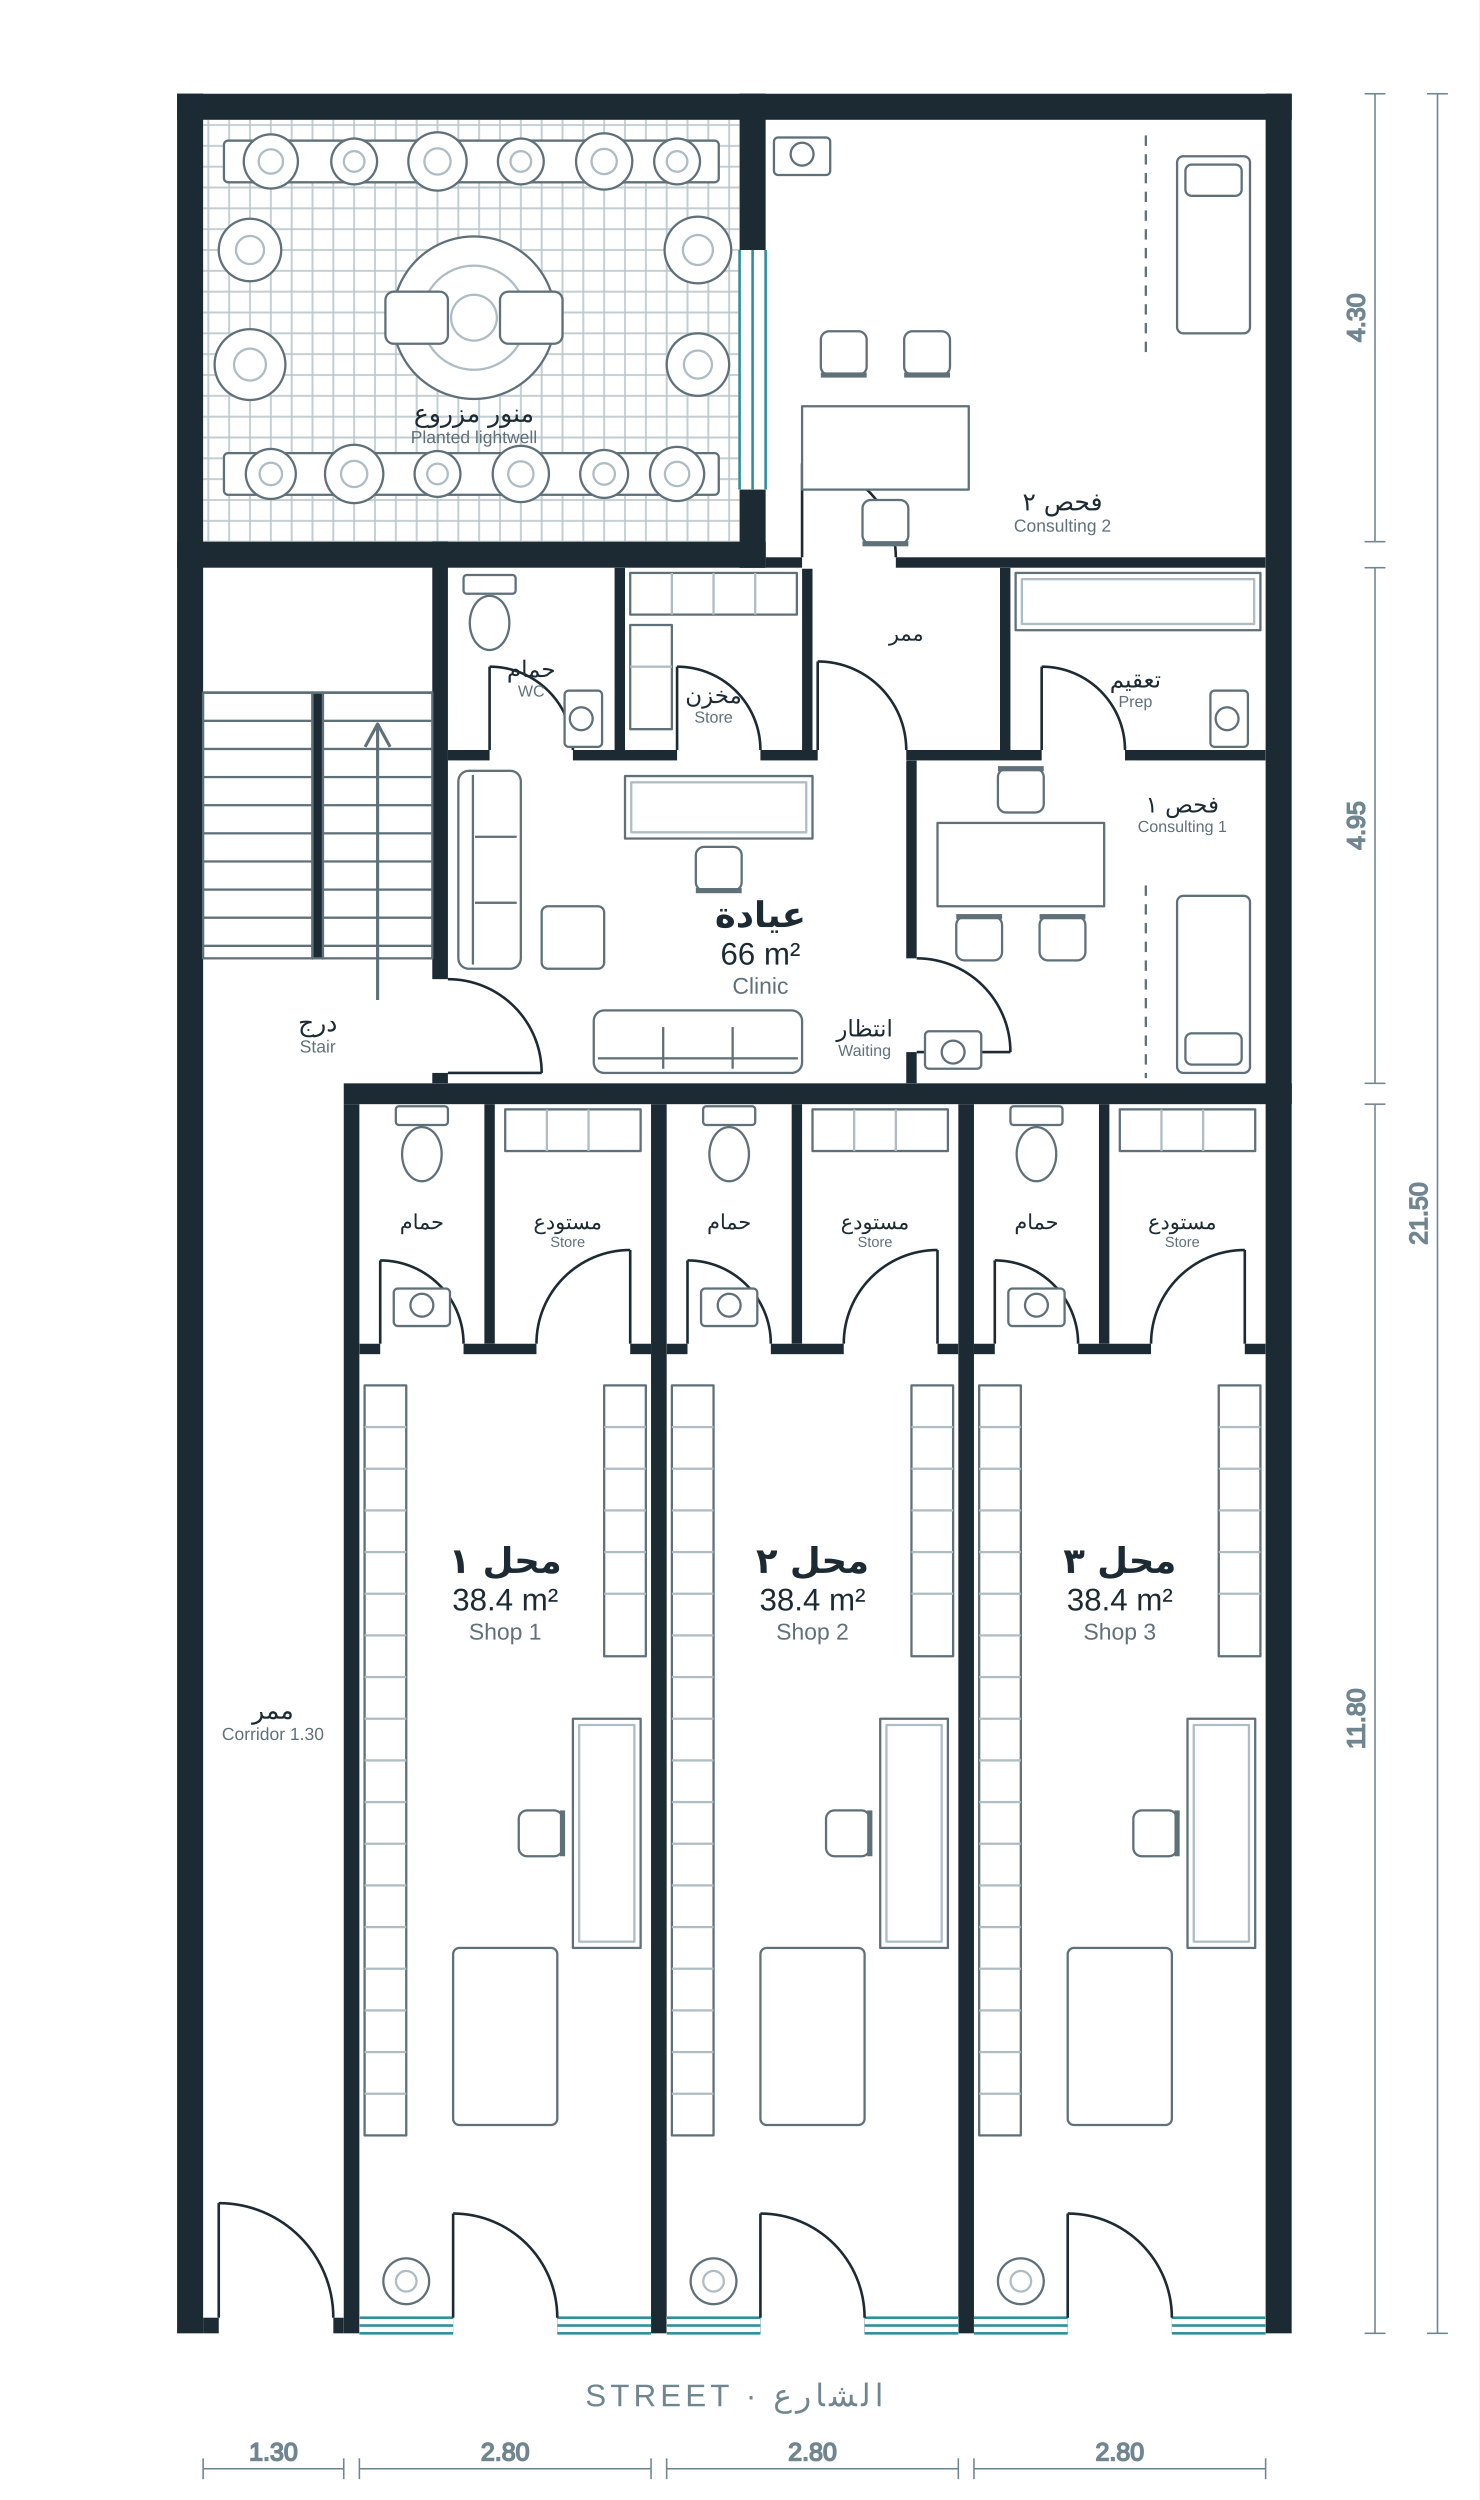
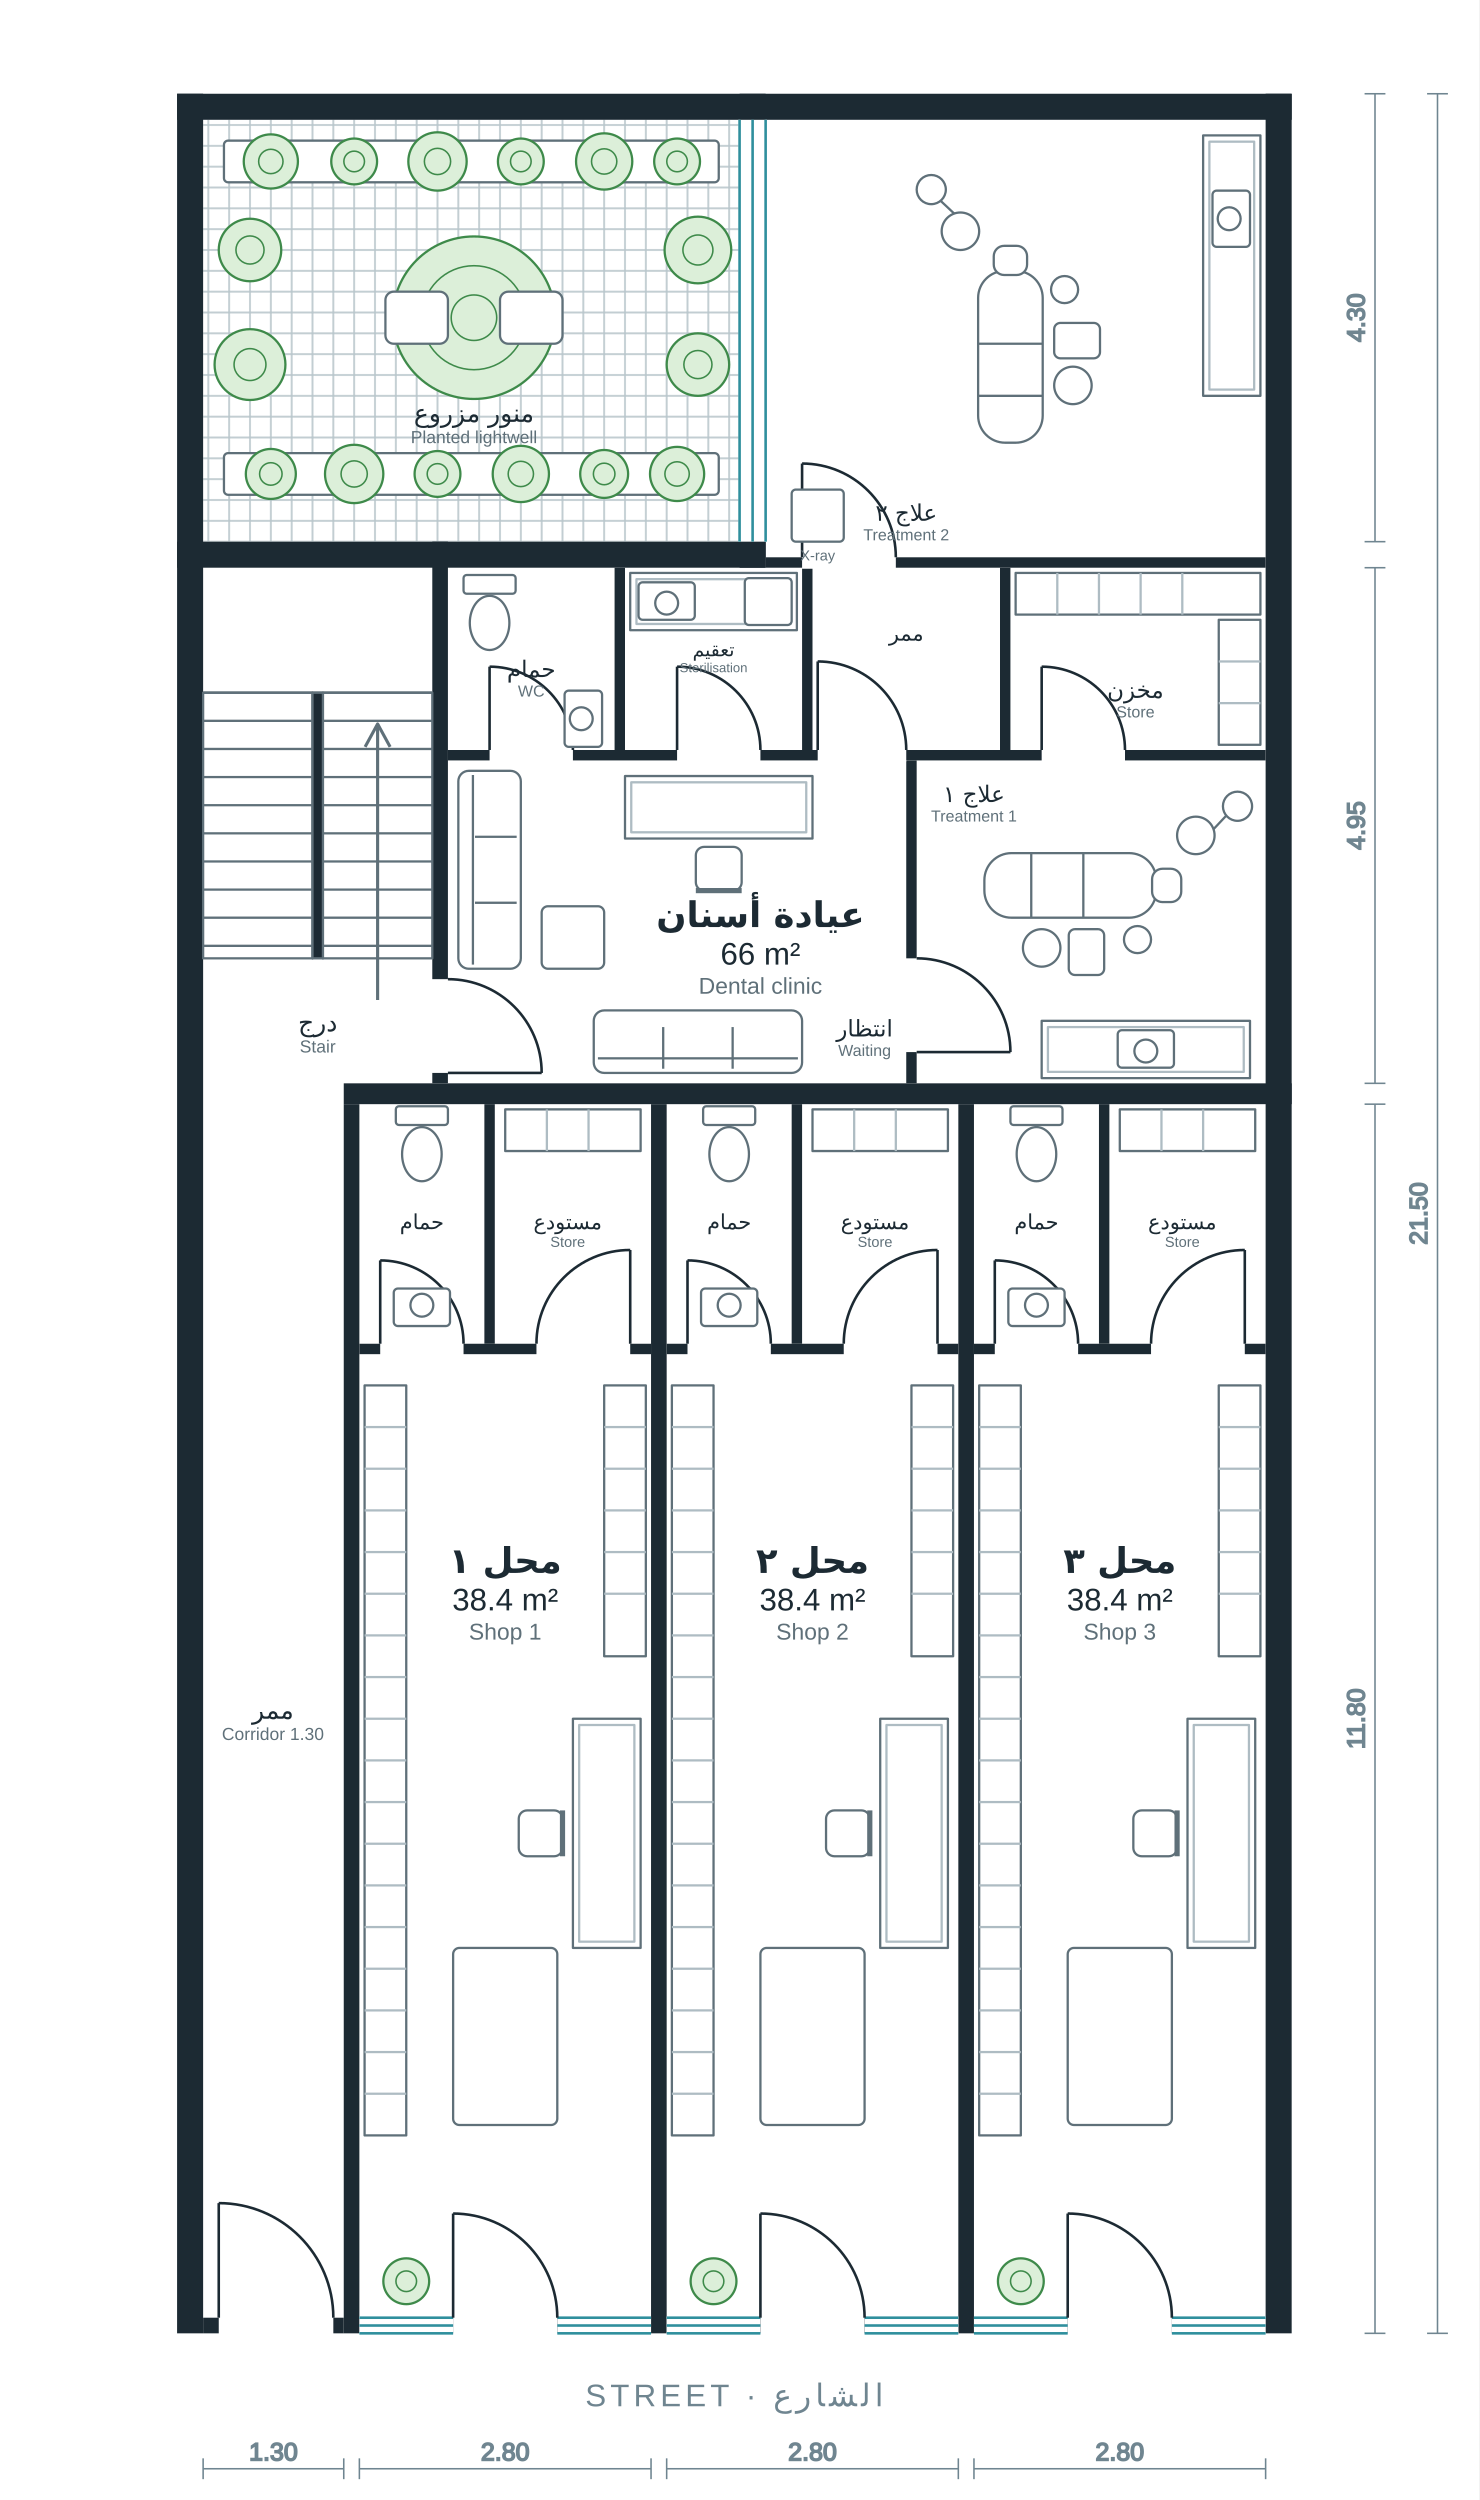
<svg xmlns="http://www.w3.org/2000/svg" viewBox="-170 -90 1420 2400" width="1420" height="2400" font-family="'IBM Plex Sans','IBM Plex Sans Arabic',-apple-system,'Helvetica Neue',Arial,sans-serif">
  <defs>
    <pattern id="terrace" width="28" height="28" patternUnits="userSpaceOnUse" patternTransform="rotate(45)">
      <line x1="0" y1="0" x2="0" y2="28" stroke="#b7c4ca" stroke-width="2" />
    </pattern>
    <pattern id="well" width="20" height="20" patternUnits="userSpaceOnUse">
      <line x1="0" y1="10" x2="20" y2="10" stroke="#b7c4ca" stroke-width="1.5" />
      <line x1="10" y1="0" x2="10" y2="20" stroke="#b7c4ca" stroke-width="1.5" />
    </pattern>
  </defs>
  <rect x="-170" y="-90" width="1420" height="2400" fill="#fff" />
  <g id="fill">
    <rect x="25" y="25" width="515" height="405" fill="url(#well)" />
  </g>
  <g id="wall" fill="#1c2a33">
    <rect x="0" y="0" width="25" height="2150" />
    <rect x="1045" y="0" width="25" height="2150" />
    <rect x="0" y="0" width="1070" height="25" />
    <rect x="540" y="0" width="25" height="455" />
    <rect x="0" y="430" width="565" height="25" />
    <rect x="245" y="430" width="15" height="520" />
    <rect x="160" y="950" width="910" height="20" />
    <rect x="160" y="970" width="15" height="1180" />
    <rect x="455" y="970" width="15" height="1180" />
    <rect x="750" y="970" width="15" height="1180" />
    <rect x="25" y="2135" width="135" height="15" />
    <rect x="175" y="2135" width="280" height="15" />
    <rect x="470" y="2135" width="280" height="15" />
    <rect x="765" y="2135" width="280" height="15" />
    <rect x="700" y="640" width="10" height="310" />
    <rect x="260" y="630" width="785" height="10" />
    <rect x="420" y="455" width="10" height="175" />
    <rect x="600" y="455" width="10" height="175" />
    <rect x="790" y="455" width="10" height="175" />
    <rect x="565" y="445" width="480" height="10" />
    <rect x="175" y="1200" width="280" height="10" />
    <rect x="295" y="970" width="10" height="230" />
    <rect x="470" y="1200" width="280" height="10" />
    <rect x="590" y="970" width="10" height="230" />
    <rect x="765" y="1200" width="280" height="10" />
    <rect x="885" y="970" width="10" height="230" />
  </g>
  <g id="open" fill="#fff">
    <rect x="40" y="2134" width="110" height="17" />
    <rect x="175" y="2134" width="90" height="17" />
    <rect x="365" y="2134" width="90" height="17" />
    <rect x="265" y="2134" width="100" height="17" />
    <rect x="470" y="2134" width="90" height="17" />
    <rect x="660" y="2134" width="90" height="17" />
    <rect x="560" y="2134" width="100" height="17" />
    <rect x="765" y="2134" width="90" height="17" />
    <rect x="955" y="2134" width="90" height="17" />
    <rect x="855" y="2134" width="100" height="17" />
    <rect x="244" y="850" width="17" height="90" />
    <rect x="699" y="830" width="12" height="90" />
    <rect x="300" y="629" width="80" height="12" />
    <rect x="480" y="629" width="80" height="12" />
    <rect x="615" y="629" width="85" height="12" />
    <rect x="830" y="629" width="80" height="12" />
    <rect x="600" y="444" width="90" height="12" />
-     <rect x="539" y="150" width="27" height="230" />
+     <rect x="539" y="25" width="27" height="405" />
    <rect x="195" y="1199" width="80" height="12" />
    <rect x="345" y="1199" width="90" height="12" />
    <rect x="490" y="1199" width="80" height="12" />
    <rect x="640" y="1199" width="90" height="12" />
    <rect x="785" y="1199" width="80" height="12" />
    <rect x="935" y="1199" width="90" height="12" />
  </g>
  <g id="glass" fill="none" stroke="#2f8f9d" stroke-width="2.5">
    <line x1="175" y1="2135" x2="265" y2="2135" />
    <line x1="175" y1="2142.5" x2="265" y2="2142.5" />
    <line x1="175" y1="2150" x2="265" y2="2150" />
    <line x1="365" y1="2135" x2="455" y2="2135" />
    <line x1="365" y1="2142.5" x2="455" y2="2142.5" />
    <line x1="365" y1="2150" x2="455" y2="2150" />
    <line x1="470" y1="2135" x2="560" y2="2135" />
    <line x1="470" y1="2142.5" x2="560" y2="2142.5" />
    <line x1="470" y1="2150" x2="560" y2="2150" />
    <line x1="660" y1="2135" x2="750" y2="2135" />
    <line x1="660" y1="2142.5" x2="750" y2="2142.5" />
    <line x1="660" y1="2150" x2="750" y2="2150" />
    <line x1="765" y1="2135" x2="855" y2="2135" />
    <line x1="765" y1="2142.5" x2="855" y2="2142.5" />
    <line x1="765" y1="2150" x2="855" y2="2150" />
    <line x1="955" y1="2135" x2="1045" y2="2135" />
    <line x1="955" y1="2142.5" x2="1045" y2="2142.5" />
    <line x1="955" y1="2150" x2="1045" y2="2150" />
-     <line x1="540" y1="150" x2="540" y2="380" />
-     <line x1="552.5" y1="150" x2="552.5" y2="380" />
-     <line x1="565" y1="150" x2="565" y2="380" />
+     <line x1="540" y1="25" x2="540" y2="430" />
+     <line x1="552.5" y1="25" x2="552.5" y2="430" />
+     <line x1="565" y1="25" x2="565" y2="430" />
  </g>
  <g id="door" fill="none" stroke="#1c2a33" stroke-width="2.5">
    <line x1="40" y1="2135" x2="40" y2="2025" />
    <path d="M40 2025 A110 110 0 0 1 150 2135" />
    <line x1="265" y1="2135" x2="265" y2="2035" />
    <path d="M265 2035 A100 100 0 0 1 365 2135" />
    <line x1="560" y1="2135" x2="560" y2="2035" />
    <path d="M560 2035 A100 100 0 0 1 660 2135" />
    <line x1="855" y1="2135" x2="855" y2="2035" />
    <path d="M855 2035 A100 100 0 0 1 955 2135" />
    <line x1="260" y1="940" x2="350" y2="940" />
    <path d="M350 940 A90 90 0 0 0 260 850" />
    <line x1="710" y1="920" x2="800" y2="920" />
    <path d="M800 920 A90 90 0 0 0 710 830" />
    <line x1="300" y1="630" x2="300" y2="550" />
    <path d="M300 550 A80 80 0 0 1 380 630" />
    <line x1="480" y1="630" x2="480" y2="550" />
    <path d="M480 550 A80 80 0 0 1 560 630" />
    <line x1="615" y1="630" x2="615" y2="545" />
    <path d="M615 545 A85 85 0 0 1 700 630" />
    <line x1="830" y1="630" x2="830" y2="550" />
    <path d="M830 550 A80 80 0 0 1 910 630" />
    <line x1="600" y1="445" x2="600" y2="355" />
    <path d="M600 355 A90 90 0 0 1 690 445" />
    <line x1="195" y1="1200" x2="195" y2="1120" />
    <path d="M195 1120 A80 80 0 0 1 275 1200" />
    <line x1="435" y1="1200" x2="435" y2="1110" />
    <path d="M435 1110 A90 90 0 0 0 345 1200" />
    <line x1="490" y1="1200" x2="490" y2="1120" />
    <path d="M490 1120 A80 80 0 0 1 570 1200" />
    <line x1="730" y1="1200" x2="730" y2="1110" />
    <path d="M730 1110 A90 90 0 0 0 640 1200" />
    <line x1="785" y1="1200" x2="785" y2="1120" />
    <path d="M785 1120 A80 80 0 0 1 865 1200" />
    <line x1="1025" y1="1200" x2="1025" y2="1110" />
    <path d="M1025 1110 A90 90 0 0 0 935 1200" />
  </g>
  <g id="furn" fill="#fff" stroke="#5f7079" stroke-width="2.2" stroke-linejoin="round">
    <rect x="45" y="45" width="475" height="40" rx="4" />
    <rect x="45" y="345" width="475" height="40" rx="4" />
-     <circle cx="90" cy="65" r="26" />
-     <circle cx="90" cy="65" r="11.7" stroke="#aebcc3" />
-     <circle cx="170" cy="65" r="22" />
-     <circle cx="170" cy="65" r="9.9" stroke="#aebcc3" />
-     <circle cx="250" cy="65" r="28" />
-     <circle cx="250" cy="65" r="12.6" stroke="#aebcc3" />
-     <circle cx="330" cy="65" r="22" />
-     <circle cx="330" cy="65" r="9.9" stroke="#aebcc3" />
-     <circle cx="410" cy="65" r="27" />
-     <circle cx="410" cy="65" r="12.15" stroke="#aebcc3" />
-     <circle cx="480" cy="65" r="22" />
-     <circle cx="480" cy="65" r="9.9" stroke="#aebcc3" />
-     <circle cx="90" cy="365" r="24" />
-     <circle cx="90" cy="365" r="10.8" stroke="#aebcc3" />
-     <circle cx="170" cy="365" r="28" />
-     <circle cx="170" cy="365" r="12.6" stroke="#aebcc3" />
-     <circle cx="250" cy="365" r="22" />
-     <circle cx="250" cy="365" r="9.9" stroke="#aebcc3" />
-     <circle cx="330" cy="365" r="27" />
-     <circle cx="330" cy="365" r="12.15" stroke="#aebcc3" />
-     <circle cx="410" cy="365" r="23" />
-     <circle cx="410" cy="365" r="10.35" stroke="#aebcc3" />
-     <circle cx="480" cy="365" r="26" />
-     <circle cx="480" cy="365" r="11.7" stroke="#aebcc3" />
-     <circle cx="70" cy="150" r="30" />
-     <circle cx="70" cy="150" r="13.5" stroke="#aebcc3" />
-     <circle cx="70" cy="260" r="34" />
-     <circle cx="70" cy="260" r="15.3" stroke="#aebcc3" />
-     <circle cx="500" cy="150" r="32" />
-     <circle cx="500" cy="150" r="14.4" stroke="#aebcc3" />
-     <circle cx="500" cy="260" r="30" />
-     <circle cx="500" cy="260" r="13.5" stroke="#aebcc3" />
-     <circle cx="285" cy="215" r="78" />
-     <circle cx="285" cy="215" r="50" stroke="#aebcc3" />
-     <circle cx="285" cy="215" r="22" stroke="#aebcc3" />
+     <g stroke="#3e8a4a" fill="#dcefd9">
+       <circle cx="90" cy="65" r="26" />
+       <circle cx="90" cy="65" r="11.7" fill="none" stroke-width="1.5" />
+     </g>
+     <g stroke="#3e8a4a" fill="#dcefd9">
+       <circle cx="170" cy="65" r="22" />
+       <circle cx="170" cy="65" r="9.9" fill="none" stroke-width="1.5" />
+     </g>
+     <g stroke="#3e8a4a" fill="#dcefd9">
+       <circle cx="250" cy="65" r="28" />
+       <circle cx="250" cy="65" r="12.6" fill="none" stroke-width="1.5" />
+     </g>
+     <g stroke="#3e8a4a" fill="#dcefd9">
+       <circle cx="330" cy="65" r="22" />
+       <circle cx="330" cy="65" r="9.9" fill="none" stroke-width="1.5" />
+     </g>
+     <g stroke="#3e8a4a" fill="#dcefd9">
+       <circle cx="410" cy="65" r="27" />
+       <circle cx="410" cy="65" r="12.15" fill="none" stroke-width="1.5" />
+     </g>
+     <g stroke="#3e8a4a" fill="#dcefd9">
+       <circle cx="480" cy="65" r="22" />
+       <circle cx="480" cy="65" r="9.9" fill="none" stroke-width="1.5" />
+     </g>
+     <g stroke="#3e8a4a" fill="#dcefd9">
+       <circle cx="90" cy="365" r="24" />
+       <circle cx="90" cy="365" r="10.8" fill="none" stroke-width="1.5" />
+     </g>
+     <g stroke="#3e8a4a" fill="#dcefd9">
+       <circle cx="170" cy="365" r="28" />
+       <circle cx="170" cy="365" r="12.6" fill="none" stroke-width="1.5" />
+     </g>
+     <g stroke="#3e8a4a" fill="#dcefd9">
+       <circle cx="250" cy="365" r="22" />
+       <circle cx="250" cy="365" r="9.9" fill="none" stroke-width="1.5" />
+     </g>
+     <g stroke="#3e8a4a" fill="#dcefd9">
+       <circle cx="330" cy="365" r="27" />
+       <circle cx="330" cy="365" r="12.15" fill="none" stroke-width="1.5" />
+     </g>
+     <g stroke="#3e8a4a" fill="#dcefd9">
+       <circle cx="410" cy="365" r="23" />
+       <circle cx="410" cy="365" r="10.35" fill="none" stroke-width="1.5" />
+     </g>
+     <g stroke="#3e8a4a" fill="#dcefd9">
+       <circle cx="480" cy="365" r="26" />
+       <circle cx="480" cy="365" r="11.7" fill="none" stroke-width="1.5" />
+     </g>
+     <g stroke="#3e8a4a" fill="#dcefd9">
+       <circle cx="70" cy="150" r="30" />
+       <circle cx="70" cy="150" r="13.5" fill="none" stroke-width="1.5" />
+     </g>
+     <g stroke="#3e8a4a" fill="#dcefd9">
+       <circle cx="70" cy="260" r="34" />
+       <circle cx="70" cy="260" r="15.3" fill="none" stroke-width="1.5" />
+     </g>
+     <g stroke="#3e8a4a" fill="#dcefd9">
+       <circle cx="500" cy="150" r="32" />
+       <circle cx="500" cy="150" r="14.4" fill="none" stroke-width="1.5" />
+     </g>
+     <g stroke="#3e8a4a" fill="#dcefd9">
+       <circle cx="500" cy="260" r="30" />
+       <circle cx="500" cy="260" r="13.5" fill="none" stroke-width="1.5" />
+     </g>
+     <g stroke="#3e8a4a" fill="#dcefd9">
+       <circle cx="285" cy="215" r="78" />
+       <circle cx="285" cy="215" r="49.92" fill="none" stroke-width="1.5" />
+       <circle cx="285" cy="215" r="21.84" fill="none" stroke-width="1.5" />
+     </g>
    <rect x="200" y="190" width="60" height="50" rx="8" />
    <rect x="310" y="190" width="60" height="50" rx="8" />
    <rect x="25.0" y="575" width="105.0" height="255" fill="none" />
    <line x1="25.0" y1="602" x2="130.0" y2="602" />
    <line x1="25.0" y1="629" x2="130.0" y2="629" />
    <line x1="25.0" y1="656" x2="130.0" y2="656" />
    <line x1="25.0" y1="683" x2="130.0" y2="683" />
    <line x1="25.0" y1="710" x2="130.0" y2="710" />
    <line x1="25.0" y1="737" x2="130.0" y2="737" />
    <line x1="25.0" y1="764" x2="130.0" y2="764" />
    <line x1="25.0" y1="791" x2="130.0" y2="791" />
    <line x1="25.0" y1="818" x2="130.0" y2="818" />
    <rect x="140.0" y="575" width="105.0" height="255" fill="none" />
    <line x1="140.0" y1="602" x2="245.0" y2="602" />
    <line x1="140.0" y1="629" x2="245.0" y2="629" />
    <line x1="140.0" y1="656" x2="245.0" y2="656" />
    <line x1="140.0" y1="683" x2="245.0" y2="683" />
    <line x1="140.0" y1="710" x2="245.0" y2="710" />
    <line x1="140.0" y1="737" x2="245.0" y2="737" />
    <line x1="140.0" y1="764" x2="245.0" y2="764" />
    <line x1="140.0" y1="791" x2="245.0" y2="791" />
    <line x1="140.0" y1="818" x2="245.0" y2="818" />
    <line x1="25" y1="575" x2="245" y2="575" />
    <rect x="130.0" y="575" width="10" height="255" fill="#1c2a33" />
    <line x1="192.5" y1="870" x2="192.5" y2="605" stroke-width="3" />
    <path d="M180.5 627 L192.5 605 L204.5 627" fill="none" stroke-width="3" />
    <rect x="430" y="655" width="180" height="60" rx="0" />
    <rect x="436" y="661" width="168" height="48" rx="0" stroke="#aebcc3" />
    <g transform="translate(520 745) rotate(180)">
      <rect x="-22" y="-20" width="44" height="42" rx="8" />
      <line x1="-22" y1="-20" x2="22" y2="-20" stroke-width="5" />
    </g>
    <rect x="270" y="650" width="60" height="190" rx="10" />
    <line x1="284" y1="654" x2="284" y2="836" />
    <line x1="286" y1="713.333" x2="326" y2="713.333" />
    <line x1="286" y1="776.667" x2="326" y2="776.667" />
    <rect x="400" y="880" width="200" height="60" rx="10" />
    <line x1="404" y1="926" x2="596" y2="926" />
    <line x1="466.667" y1="896" x2="466.667" y2="936" />
    <line x1="533.333" y1="896" x2="533.333" y2="936" />
    <rect x="350" y="780" width="60" height="60" rx="6" />
-     <rect x="730" y="700" width="160" height="80" rx="0" />
-     <g transform="translate(810.0 668) rotate(0)">
-       <rect x="-22" y="-20" width="44" height="42" rx="8" />
-       <line x1="-22" y1="-20" x2="22" y2="-20" stroke-width="5" />
-     </g>
-     <g transform="translate(770 810) rotate(0)">
-       <rect x="-22" y="-20" width="44" height="42" rx="8" />
-       <line x1="-22" y1="-20" x2="22" y2="-20" stroke-width="5" />
-     </g>
-     <g transform="translate(850 810) rotate(0)">
-       <rect x="-22" y="-20" width="44" height="42" rx="8" />
-       <line x1="-22" y1="-20" x2="22" y2="-20" stroke-width="5" />
-     </g>
-     <rect x="960" y="770" width="70" height="170" rx="6" />
-     <rect x="968" y="902" width="54" height="30" rx="6" />
-     <g transform="translate(745 918) rotate(0)">
-       <rect x="-27" y="-18" width="54" height="36" rx="4" />
-       <circle cx="0" cy="2" r="11" />
-     </g>
-     <line x1="930" y1="760" x2="930" y2="945" stroke-dasharray="10 8" />
+     <rect x="830" y="890" width="200" height="55" rx="0" />
+     <rect x="836" y="896" width="188" height="43" rx="0" stroke="#aebcc3" />
+     <g transform="translate(930 917) rotate(0)">
+       <rect x="-27" y="-18" width="54" height="36" rx="4" />
+       <circle cx="0" cy="2" r="11" />
+     </g>
+     <g transform="translate(860 760) rotate(90)">
+       <rect x="-31" y="-80" width="62" height="165" rx="26" />
+       <rect x="-16" y="-104" width="32" height="28" rx="10" />
+       <line x1="-31" y1="-10" x2="31" y2="-10" />
+       <line x1="-31" y1="40" x2="31" y2="40" />
+       <rect x="42" y="-30" width="44" height="34" rx="6" />
+       <circle cx="52" cy="-62" r="13" />
+       <line x1="-38" y1="-120" x2="-70" y2="-150" />
+       <circle cx="-76" cy="-158" r="14" />
+       <circle cx="-48" cy="-118" r="18" />
+       <circle cx="60" cy="30" r="18" />
+     </g>
    <g transform="translate(300 500) rotate(0)">
      <rect x="-25" y="-38" width="50" height="18" rx="3" />
      <ellipse cx="0" cy="8" rx="19" ry="26" />
    </g>
    <g transform="translate(390 600) rotate(90)">
      <rect x="-27" y="-18" width="54" height="36" rx="4" />
      <circle cx="0" cy="2" r="11" />
    </g>
-     <rect x="435" y="460" width="160" height="40" rx="0" />
-     <line x1="475" y1="460" x2="475" y2="500" stroke="#aebcc3" />
-     <line x1="515" y1="460" x2="515" y2="500" stroke="#aebcc3" />
-     <line x1="555" y1="460" x2="555" y2="500" stroke="#aebcc3" />
-     <rect x="435" y="510" width="40" height="100" rx="0" />
-     <line x1="435" y1="550" x2="475" y2="550" stroke="#aebcc3" />
-     <rect x="805" y="460" width="235" height="55" rx="0" />
-     <rect x="811" y="466" width="223" height="43" rx="0" stroke="#aebcc3" />
-     <g transform="translate(1010 600) rotate(90)">
-       <rect x="-27" y="-18" width="54" height="36" rx="4" />
-       <circle cx="0" cy="2" r="11" />
-     </g>
-     <rect x="600" y="300" width="160" height="80" rx="0" />
-     <g transform="translate(680.0 412) rotate(180)">
-       <rect x="-22" y="-20" width="44" height="42" rx="8" />
-       <line x1="-22" y1="-20" x2="22" y2="-20" stroke-width="5" />
-     </g>
-     <g transform="translate(640 250) rotate(180)">
-       <rect x="-22" y="-20" width="44" height="42" rx="8" />
-       <line x1="-22" y1="-20" x2="22" y2="-20" stroke-width="5" />
-     </g>
-     <g transform="translate(720 250) rotate(180)">
-       <rect x="-22" y="-20" width="44" height="42" rx="8" />
-       <line x1="-22" y1="-20" x2="22" y2="-20" stroke-width="5" />
-     </g>
-     <rect x="960" y="60" width="70" height="170" rx="6" />
-     <rect x="968" y="68" width="54" height="30" rx="6" />
-     <g transform="translate(600 60) rotate(180)">
-       <rect x="-27" y="-18" width="54" height="36" rx="4" />
-       <circle cx="0" cy="2" r="11" />
-     </g>
-     <line x1="930" y1="40" x2="930" y2="250" stroke-dasharray="10 8" />
+     <rect x="435" y="460" width="160" height="55" rx="0" />
+     <rect x="441" y="466" width="148" height="43" rx="0" stroke="#aebcc3" />
+     <g transform="translate(470 487) rotate(0)">
+       <rect x="-27" y="-18" width="54" height="36" rx="4" />
+       <circle cx="0" cy="2" r="11" />
+     </g>
+     <rect x="545" y="465" width="45" height="45" rx="4" />
+     <rect x="805" y="460" width="235" height="40" rx="0" />
+     <line x1="845" y1="460" x2="845" y2="500" stroke="#aebcc3" />
+     <line x1="885" y1="460" x2="885" y2="500" stroke="#aebcc3" />
+     <line x1="925" y1="460" x2="925" y2="500" stroke="#aebcc3" />
+     <line x1="965" y1="460" x2="965" y2="500" stroke="#aebcc3" />
+     <rect x="1000" y="505" width="40" height="120" rx="0" />
+     <line x1="1000" y1="545" x2="1040" y2="545" stroke="#aebcc3" />
+     <line x1="1000" y1="585" x2="1040" y2="585" stroke="#aebcc3" />
+     <rect x="985" y="40" width="55" height="250" rx="0" />
+     <rect x="991" y="46" width="43" height="238" rx="0" stroke="#aebcc3" />
+     <g transform="translate(1012 120) rotate(90)">
+       <rect x="-27" y="-18" width="54" height="36" rx="4" />
+       <circle cx="0" cy="2" r="11" />
+     </g>
+     <g transform="translate(800 250) rotate(0)">
+       <rect x="-31" y="-80" width="62" height="165" rx="26" />
+       <rect x="-16" y="-104" width="32" height="28" rx="10" />
+       <line x1="-31" y1="-10" x2="31" y2="-10" />
+       <line x1="-31" y1="40" x2="31" y2="40" />
+       <rect x="42" y="-30" width="44" height="34" rx="6" />
+       <circle cx="52" cy="-62" r="13" />
+       <line x1="-38" y1="-120" x2="-70" y2="-150" />
+       <circle cx="-76" cy="-158" r="14" />
+       <circle cx="-48" cy="-118" r="18" />
+       <circle cx="60" cy="30" r="18" />
+     </g>
+     <rect x="590" y="380" width="50" height="50" rx="4" />
    <g transform="translate(235 1010) rotate(0)">
      <rect x="-25" y="-38" width="50" height="18" rx="3" />
      <ellipse cx="0" cy="8" rx="19" ry="26" />
    </g>
    <g transform="translate(235 1165) rotate(180)">
      <rect x="-27" y="-18" width="54" height="36" rx="4" />
      <circle cx="0" cy="2" r="11" />
    </g>
    <rect x="315" y="975" width="130" height="40" rx="0" />
    <line x1="355" y1="975" x2="355" y2="1015" stroke="#aebcc3" />
    <line x1="395" y1="975" x2="395" y2="1015" stroke="#aebcc3" />
    <rect x="180" y="1240" width="40" height="720" rx="0" />
    <line x1="180" y1="1280" x2="220" y2="1280" stroke="#aebcc3" />
    <line x1="180" y1="1320" x2="220" y2="1320" stroke="#aebcc3" />
    <line x1="180" y1="1360" x2="220" y2="1360" stroke="#aebcc3" />
    <line x1="180" y1="1400" x2="220" y2="1400" stroke="#aebcc3" />
    <line x1="180" y1="1440" x2="220" y2="1440" stroke="#aebcc3" />
    <line x1="180" y1="1480" x2="220" y2="1480" stroke="#aebcc3" />
    <line x1="180" y1="1520" x2="220" y2="1520" stroke="#aebcc3" />
    <line x1="180" y1="1560" x2="220" y2="1560" stroke="#aebcc3" />
    <line x1="180" y1="1600" x2="220" y2="1600" stroke="#aebcc3" />
    <line x1="180" y1="1640" x2="220" y2="1640" stroke="#aebcc3" />
    <line x1="180" y1="1680" x2="220" y2="1680" stroke="#aebcc3" />
    <line x1="180" y1="1720" x2="220" y2="1720" stroke="#aebcc3" />
    <line x1="180" y1="1760" x2="220" y2="1760" stroke="#aebcc3" />
    <line x1="180" y1="1800" x2="220" y2="1800" stroke="#aebcc3" />
    <line x1="180" y1="1840" x2="220" y2="1840" stroke="#aebcc3" />
    <line x1="180" y1="1880" x2="220" y2="1880" stroke="#aebcc3" />
    <line x1="180" y1="1920" x2="220" y2="1920" stroke="#aebcc3" />
    <rect x="410" y="1240" width="40" height="260" rx="0" />
    <line x1="410" y1="1280" x2="450" y2="1280" stroke="#aebcc3" />
    <line x1="410" y1="1320" x2="450" y2="1320" stroke="#aebcc3" />
    <line x1="410" y1="1360" x2="450" y2="1360" stroke="#aebcc3" />
    <line x1="410" y1="1400" x2="450" y2="1400" stroke="#aebcc3" />
    <line x1="410" y1="1440" x2="450" y2="1440" stroke="#aebcc3" />
    <rect x="380" y="1560" width="65" height="220" rx="0" />
    <rect x="386" y="1566" width="53" height="208" rx="0" stroke="#aebcc3" />
    <g transform="translate(350 1670) rotate(90)">
      <rect x="-22" y="-20" width="44" height="42" rx="8" />
      <line x1="-22" y1="-20" x2="22" y2="-20" stroke-width="5" />
    </g>
    <rect x="265" y="1780" width="100" height="170" rx="6" />
-     <circle cx="220" cy="2100" r="22" />
-     <circle cx="220" cy="2100" r="9.9" stroke="#aebcc3" />
+     <g stroke="#3e8a4a" fill="#dcefd9">
+       <circle cx="220" cy="2100" r="22" />
+       <circle cx="220" cy="2100" r="9.9" fill="none" stroke-width="1.5" />
+     </g>
    <g transform="translate(530 1010) rotate(0)">
      <rect x="-25" y="-38" width="50" height="18" rx="3" />
      <ellipse cx="0" cy="8" rx="19" ry="26" />
    </g>
    <g transform="translate(530 1165) rotate(180)">
      <rect x="-27" y="-18" width="54" height="36" rx="4" />
      <circle cx="0" cy="2" r="11" />
    </g>
    <rect x="610" y="975" width="130" height="40" rx="0" />
    <line x1="650" y1="975" x2="650" y2="1015" stroke="#aebcc3" />
    <line x1="690" y1="975" x2="690" y2="1015" stroke="#aebcc3" />
    <rect x="475" y="1240" width="40" height="720" rx="0" />
    <line x1="475" y1="1280" x2="515" y2="1280" stroke="#aebcc3" />
    <line x1="475" y1="1320" x2="515" y2="1320" stroke="#aebcc3" />
    <line x1="475" y1="1360" x2="515" y2="1360" stroke="#aebcc3" />
    <line x1="475" y1="1400" x2="515" y2="1400" stroke="#aebcc3" />
    <line x1="475" y1="1440" x2="515" y2="1440" stroke="#aebcc3" />
    <line x1="475" y1="1480" x2="515" y2="1480" stroke="#aebcc3" />
    <line x1="475" y1="1520" x2="515" y2="1520" stroke="#aebcc3" />
    <line x1="475" y1="1560" x2="515" y2="1560" stroke="#aebcc3" />
    <line x1="475" y1="1600" x2="515" y2="1600" stroke="#aebcc3" />
    <line x1="475" y1="1640" x2="515" y2="1640" stroke="#aebcc3" />
    <line x1="475" y1="1680" x2="515" y2="1680" stroke="#aebcc3" />
    <line x1="475" y1="1720" x2="515" y2="1720" stroke="#aebcc3" />
    <line x1="475" y1="1760" x2="515" y2="1760" stroke="#aebcc3" />
    <line x1="475" y1="1800" x2="515" y2="1800" stroke="#aebcc3" />
    <line x1="475" y1="1840" x2="515" y2="1840" stroke="#aebcc3" />
    <line x1="475" y1="1880" x2="515" y2="1880" stroke="#aebcc3" />
    <line x1="475" y1="1920" x2="515" y2="1920" stroke="#aebcc3" />
    <rect x="705" y="1240" width="40" height="260" rx="0" />
    <line x1="705" y1="1280" x2="745" y2="1280" stroke="#aebcc3" />
    <line x1="705" y1="1320" x2="745" y2="1320" stroke="#aebcc3" />
    <line x1="705" y1="1360" x2="745" y2="1360" stroke="#aebcc3" />
    <line x1="705" y1="1400" x2="745" y2="1400" stroke="#aebcc3" />
    <line x1="705" y1="1440" x2="745" y2="1440" stroke="#aebcc3" />
    <rect x="675" y="1560" width="65" height="220" rx="0" />
    <rect x="681" y="1566" width="53" height="208" rx="0" stroke="#aebcc3" />
    <g transform="translate(645 1670) rotate(90)">
      <rect x="-22" y="-20" width="44" height="42" rx="8" />
      <line x1="-22" y1="-20" x2="22" y2="-20" stroke-width="5" />
    </g>
    <rect x="560" y="1780" width="100" height="170" rx="6" />
-     <circle cx="515" cy="2100" r="22" />
-     <circle cx="515" cy="2100" r="9.9" stroke="#aebcc3" />
+     <g stroke="#3e8a4a" fill="#dcefd9">
+       <circle cx="515" cy="2100" r="22" />
+       <circle cx="515" cy="2100" r="9.9" fill="none" stroke-width="1.5" />
+     </g>
    <g transform="translate(825 1010) rotate(0)">
      <rect x="-25" y="-38" width="50" height="18" rx="3" />
      <ellipse cx="0" cy="8" rx="19" ry="26" />
    </g>
    <g transform="translate(825 1165) rotate(180)">
      <rect x="-27" y="-18" width="54" height="36" rx="4" />
      <circle cx="0" cy="2" r="11" />
    </g>
    <rect x="905" y="975" width="130" height="40" rx="0" />
    <line x1="945" y1="975" x2="945" y2="1015" stroke="#aebcc3" />
    <line x1="985" y1="975" x2="985" y2="1015" stroke="#aebcc3" />
    <rect x="770" y="1240" width="40" height="720" rx="0" />
    <line x1="770" y1="1280" x2="810" y2="1280" stroke="#aebcc3" />
    <line x1="770" y1="1320" x2="810" y2="1320" stroke="#aebcc3" />
    <line x1="770" y1="1360" x2="810" y2="1360" stroke="#aebcc3" />
    <line x1="770" y1="1400" x2="810" y2="1400" stroke="#aebcc3" />
    <line x1="770" y1="1440" x2="810" y2="1440" stroke="#aebcc3" />
    <line x1="770" y1="1480" x2="810" y2="1480" stroke="#aebcc3" />
    <line x1="770" y1="1520" x2="810" y2="1520" stroke="#aebcc3" />
    <line x1="770" y1="1560" x2="810" y2="1560" stroke="#aebcc3" />
    <line x1="770" y1="1600" x2="810" y2="1600" stroke="#aebcc3" />
    <line x1="770" y1="1640" x2="810" y2="1640" stroke="#aebcc3" />
    <line x1="770" y1="1680" x2="810" y2="1680" stroke="#aebcc3" />
    <line x1="770" y1="1720" x2="810" y2="1720" stroke="#aebcc3" />
    <line x1="770" y1="1760" x2="810" y2="1760" stroke="#aebcc3" />
    <line x1="770" y1="1800" x2="810" y2="1800" stroke="#aebcc3" />
    <line x1="770" y1="1840" x2="810" y2="1840" stroke="#aebcc3" />
    <line x1="770" y1="1880" x2="810" y2="1880" stroke="#aebcc3" />
    <line x1="770" y1="1920" x2="810" y2="1920" stroke="#aebcc3" />
    <rect x="1000" y="1240" width="40" height="260" rx="0" />
    <line x1="1000" y1="1280" x2="1040" y2="1280" stroke="#aebcc3" />
    <line x1="1000" y1="1320" x2="1040" y2="1320" stroke="#aebcc3" />
    <line x1="1000" y1="1360" x2="1040" y2="1360" stroke="#aebcc3" />
    <line x1="1000" y1="1400" x2="1040" y2="1400" stroke="#aebcc3" />
    <line x1="1000" y1="1440" x2="1040" y2="1440" stroke="#aebcc3" />
    <rect x="970" y="1560" width="65" height="220" rx="0" />
    <rect x="976" y="1566" width="53" height="208" rx="0" stroke="#aebcc3" />
    <g transform="translate(940 1670) rotate(90)">
      <rect x="-22" y="-20" width="44" height="42" rx="8" />
      <line x1="-22" y1="-20" x2="22" y2="-20" stroke-width="5" />
    </g>
    <rect x="855" y="1780" width="100" height="170" rx="6" />
-     <circle cx="810" cy="2100" r="22" />
-     <circle cx="810" cy="2100" r="9.9" stroke="#aebcc3" />
+     <g stroke="#3e8a4a" fill="#dcefd9">
+       <circle cx="810" cy="2100" r="22" />
+       <circle cx="810" cy="2100" r="9.9" fill="none" stroke-width="1.5" />
+     </g>
  </g>
  <g id="text">
    <text x="135" y="900" font-size="24" font-weight="500" text-anchor="middle" fill="#1c2a33">درج</text>
    <text x="135" y="920.4" font-size="16.8" font-weight="400" text-anchor="middle" fill="#5f7079">Stair</text>
-     <text x="560" y="800" font-size="34" font-weight="600" text-anchor="middle" fill="#1c2a33">عيادة</text>
+     <text x="560" y="800" font-size="34" font-weight="600" text-anchor="middle" fill="#1c2a33">عيادة أسنان</text>
    <text x="560" y="836" font-size="30" font-weight="500" text-anchor="middle" fill="#1c2a33">66 m²</text>
-     <text x="560" y="864" font-size="22" font-weight="400" text-anchor="middle" fill="#5f7079">Clinic</text>
+     <text x="560" y="864" font-size="22" font-weight="400" text-anchor="middle" fill="#5f7079">Dental clinic</text>
    <text x="660" y="905" font-size="22" font-weight="500" text-anchor="middle" fill="#1c2a33">انتظار</text>
    <text x="660" y="923.7" font-size="15.4" font-weight="400" text-anchor="middle" fill="#5f7079">Waiting</text>
-     <text x="965" y="690" font-size="22" font-weight="500" text-anchor="middle" fill="#1c2a33">فحص ١</text>
-     <text x="965" y="708.7" font-size="15.4" font-weight="400" text-anchor="middle" fill="#5f7079">Consulting 1</text>
-     <text x="850" y="400" font-size="24" font-weight="500" text-anchor="middle" fill="#1c2a33">فحص ٢</text>
-     <text x="850" y="420.4" font-size="16.8" font-weight="400" text-anchor="middle" fill="#5f7079">Consulting 2</text>
+     <text x="765" y="680" font-size="22" font-weight="500" text-anchor="middle" fill="#1c2a33">علاج ١</text>
+     <text x="765" y="698.7" font-size="15.4" font-weight="400" text-anchor="middle" fill="#5f7079">Treatment 1</text>
+     <text x="700" y="410" font-size="22" font-weight="500" text-anchor="middle" fill="#1c2a33">علاج ٢</text>
+     <text x="700" y="428.7" font-size="15.4" font-weight="400" text-anchor="middle" fill="#5f7079">Treatment 2</text>
+     <text x="615" y="448" font-size="14" font-weight="500" text-anchor="middle" fill="#5f7079">X-ray</text>
    <text x="340" y="560" font-size="22" font-weight="500" text-anchor="middle" fill="#1c2a33">حمام</text>
    <text x="340" y="578.7" font-size="15.4" font-weight="400" text-anchor="middle" fill="#5f7079">WC</text>
-     <text x="515" y="585" font-size="22" font-weight="500" text-anchor="middle" fill="#1c2a33">مخزن</text>
-     <text x="515" y="603.7" font-size="15.4" font-weight="400" text-anchor="middle" fill="#5f7079">Store</text>
-     <text x="920" y="570" font-size="22" font-weight="500" text-anchor="middle" fill="#1c2a33">تعقيم</text>
-     <text x="920" y="588.7" font-size="15.4" font-weight="400" text-anchor="middle" fill="#5f7079">Prep</text>
+     <text x="515" y="540" font-size="18" font-weight="500" text-anchor="middle" fill="#1c2a33">تعقيم</text>
+     <text x="515" y="555.3" font-size="12.6" font-weight="400" text-anchor="middle" fill="#5f7079">Sterilisation</text>
+     <text x="920" y="580" font-size="22" font-weight="500" text-anchor="middle" fill="#1c2a33">مخزن</text>
+     <text x="920" y="598.7" font-size="15.4" font-weight="400" text-anchor="middle" fill="#5f7079">Store</text>
    <text x="700" y="525" font-size="20" font-weight="500" text-anchor="middle" fill="#1c2a33">ممر</text>
    <text x="285" y="315" font-size="24" font-weight="500" text-anchor="middle" fill="#1c2a33">منور مزروع</text>
    <text x="285" y="335.4" font-size="16.8" font-weight="400" text-anchor="middle" fill="#5f7079">Planted lightwell</text>
    <text x="315" y="1420" font-size="34" font-weight="600" text-anchor="middle" fill="#1c2a33">محل ١</text>
    <text x="315" y="1456" font-size="30" font-weight="500" text-anchor="middle" fill="#1c2a33">38.4 m²</text>
    <text x="315" y="1484" font-size="22" font-weight="400" text-anchor="middle" fill="#5f7079">Shop 1</text>
    <text x="235" y="1090" font-size="20" font-weight="500" text-anchor="middle" fill="#1c2a33">حمام</text>
    <text x="375" y="1090" font-size="20" font-weight="500" text-anchor="middle" fill="#1c2a33">مستودع</text>
    <text x="375" y="1107.0" font-size="14.0" font-weight="400" text-anchor="middle" fill="#5f7079">Store</text>
    <text x="610" y="1420" font-size="34" font-weight="600" text-anchor="middle" fill="#1c2a33">محل ٢</text>
    <text x="610" y="1456" font-size="30" font-weight="500" text-anchor="middle" fill="#1c2a33">38.4 m²</text>
    <text x="610" y="1484" font-size="22" font-weight="400" text-anchor="middle" fill="#5f7079">Shop 2</text>
    <text x="530" y="1090" font-size="20" font-weight="500" text-anchor="middle" fill="#1c2a33">حمام</text>
    <text x="670" y="1090" font-size="20" font-weight="500" text-anchor="middle" fill="#1c2a33">مستودع</text>
    <text x="670" y="1107.0" font-size="14.0" font-weight="400" text-anchor="middle" fill="#5f7079">Store</text>
    <text x="905" y="1420" font-size="34" font-weight="600" text-anchor="middle" fill="#1c2a33">محل ٣</text>
    <text x="905" y="1456" font-size="30" font-weight="500" text-anchor="middle" fill="#1c2a33">38.4 m²</text>
    <text x="905" y="1484" font-size="22" font-weight="400" text-anchor="middle" fill="#5f7079">Shop 3</text>
    <text x="825" y="1090" font-size="20" font-weight="500" text-anchor="middle" fill="#1c2a33">حمام</text>
    <text x="965" y="1090" font-size="20" font-weight="500" text-anchor="middle" fill="#1c2a33">مستودع</text>
    <text x="965" y="1107.0" font-size="14.0" font-weight="400" text-anchor="middle" fill="#5f7079">Store</text>
    <text x="92" y="1560" font-size="24" font-weight="500" text-anchor="middle" fill="#1c2a33">ممر</text>
    <text x="92" y="1580.4" font-size="16.8" font-weight="400" text-anchor="middle" fill="#5f7079">Corridor 1.30</text>
  </g>
  <g id="dim" fill="#6f8590" stroke="#6f8590" stroke-width="1.5">
    <line x1="0" y1="2340" x2="1070" y2="2340" />
    <line x1="0" y1="2330" x2="0" y2="2350" />
    <line x1="1070" y1="2330" x2="1070" y2="2350" />
    <text x="535.0" y="2332" font-size="24" text-anchor="middle">10.70</text>
    <line x1="25" y1="2280" x2="160" y2="2280" />
    <line x1="25" y1="2270" x2="25" y2="2290" />
    <line x1="160" y1="2270" x2="160" y2="2290" />
    <text x="92.5" y="2272" font-size="24" text-anchor="middle">1.30</text>
    <line x1="175" y1="2280" x2="455" y2="2280" />
    <line x1="175" y1="2270" x2="175" y2="2290" />
    <line x1="455" y1="2270" x2="455" y2="2290" />
    <text x="315.0" y="2272" font-size="24" text-anchor="middle">2.80</text>
    <line x1="470" y1="2280" x2="750" y2="2280" />
    <line x1="470" y1="2270" x2="470" y2="2290" />
    <line x1="750" y1="2270" x2="750" y2="2290" />
    <text x="610.0" y="2272" font-size="24" text-anchor="middle">2.80</text>
    <line x1="765" y1="2280" x2="1045" y2="2280" />
    <line x1="765" y1="2270" x2="765" y2="2290" />
    <line x1="1045" y1="2270" x2="1045" y2="2290" />
    <text x="905.0" y="2272" font-size="24" text-anchor="middle">2.80</text>
    <line x1="1210" y1="0" x2="1210" y2="2150" />
    <line x1="1200" y1="0" x2="1220" y2="0" />
    <line x1="1200" y1="2150" x2="1220" y2="2150" />
    <text x="1200" y="1075.0" font-size="24" text-anchor="middle" transform="rotate(-90 1200 1075.0)">21.50</text>
    <line x1="1150" y1="0" x2="1150" y2="430" />
    <line x1="1140" y1="0" x2="1160" y2="0" />
    <line x1="1140" y1="430" x2="1160" y2="430" />
    <text x="1140" y="215.0" font-size="24" text-anchor="middle" transform="rotate(-90 1140 215.0)">4.30</text>
    <line x1="1150" y1="455" x2="1150" y2="950" />
    <line x1="1140" y1="455" x2="1160" y2="455" />
    <line x1="1140" y1="950" x2="1160" y2="950" />
    <text x="1140" y="702.5" font-size="24" text-anchor="middle" transform="rotate(-90 1140 702.5)">4.95</text>
    <line x1="1150" y1="970" x2="1150" y2="2150" />
    <line x1="1140" y1="970" x2="1160" y2="970" />
    <line x1="1140" y1="2150" x2="1160" y2="2150" />
    <text x="1140" y="1560.0" font-size="24" text-anchor="middle" transform="rotate(-90 1140 1560.0)">11.80</text>
  </g>
  <text x="535.0" y="2220" font-size="30" font-weight="500" text-anchor="middle" fill="#6f8590" letter-spacing="4">STREET · الشارع</text>
</svg>
